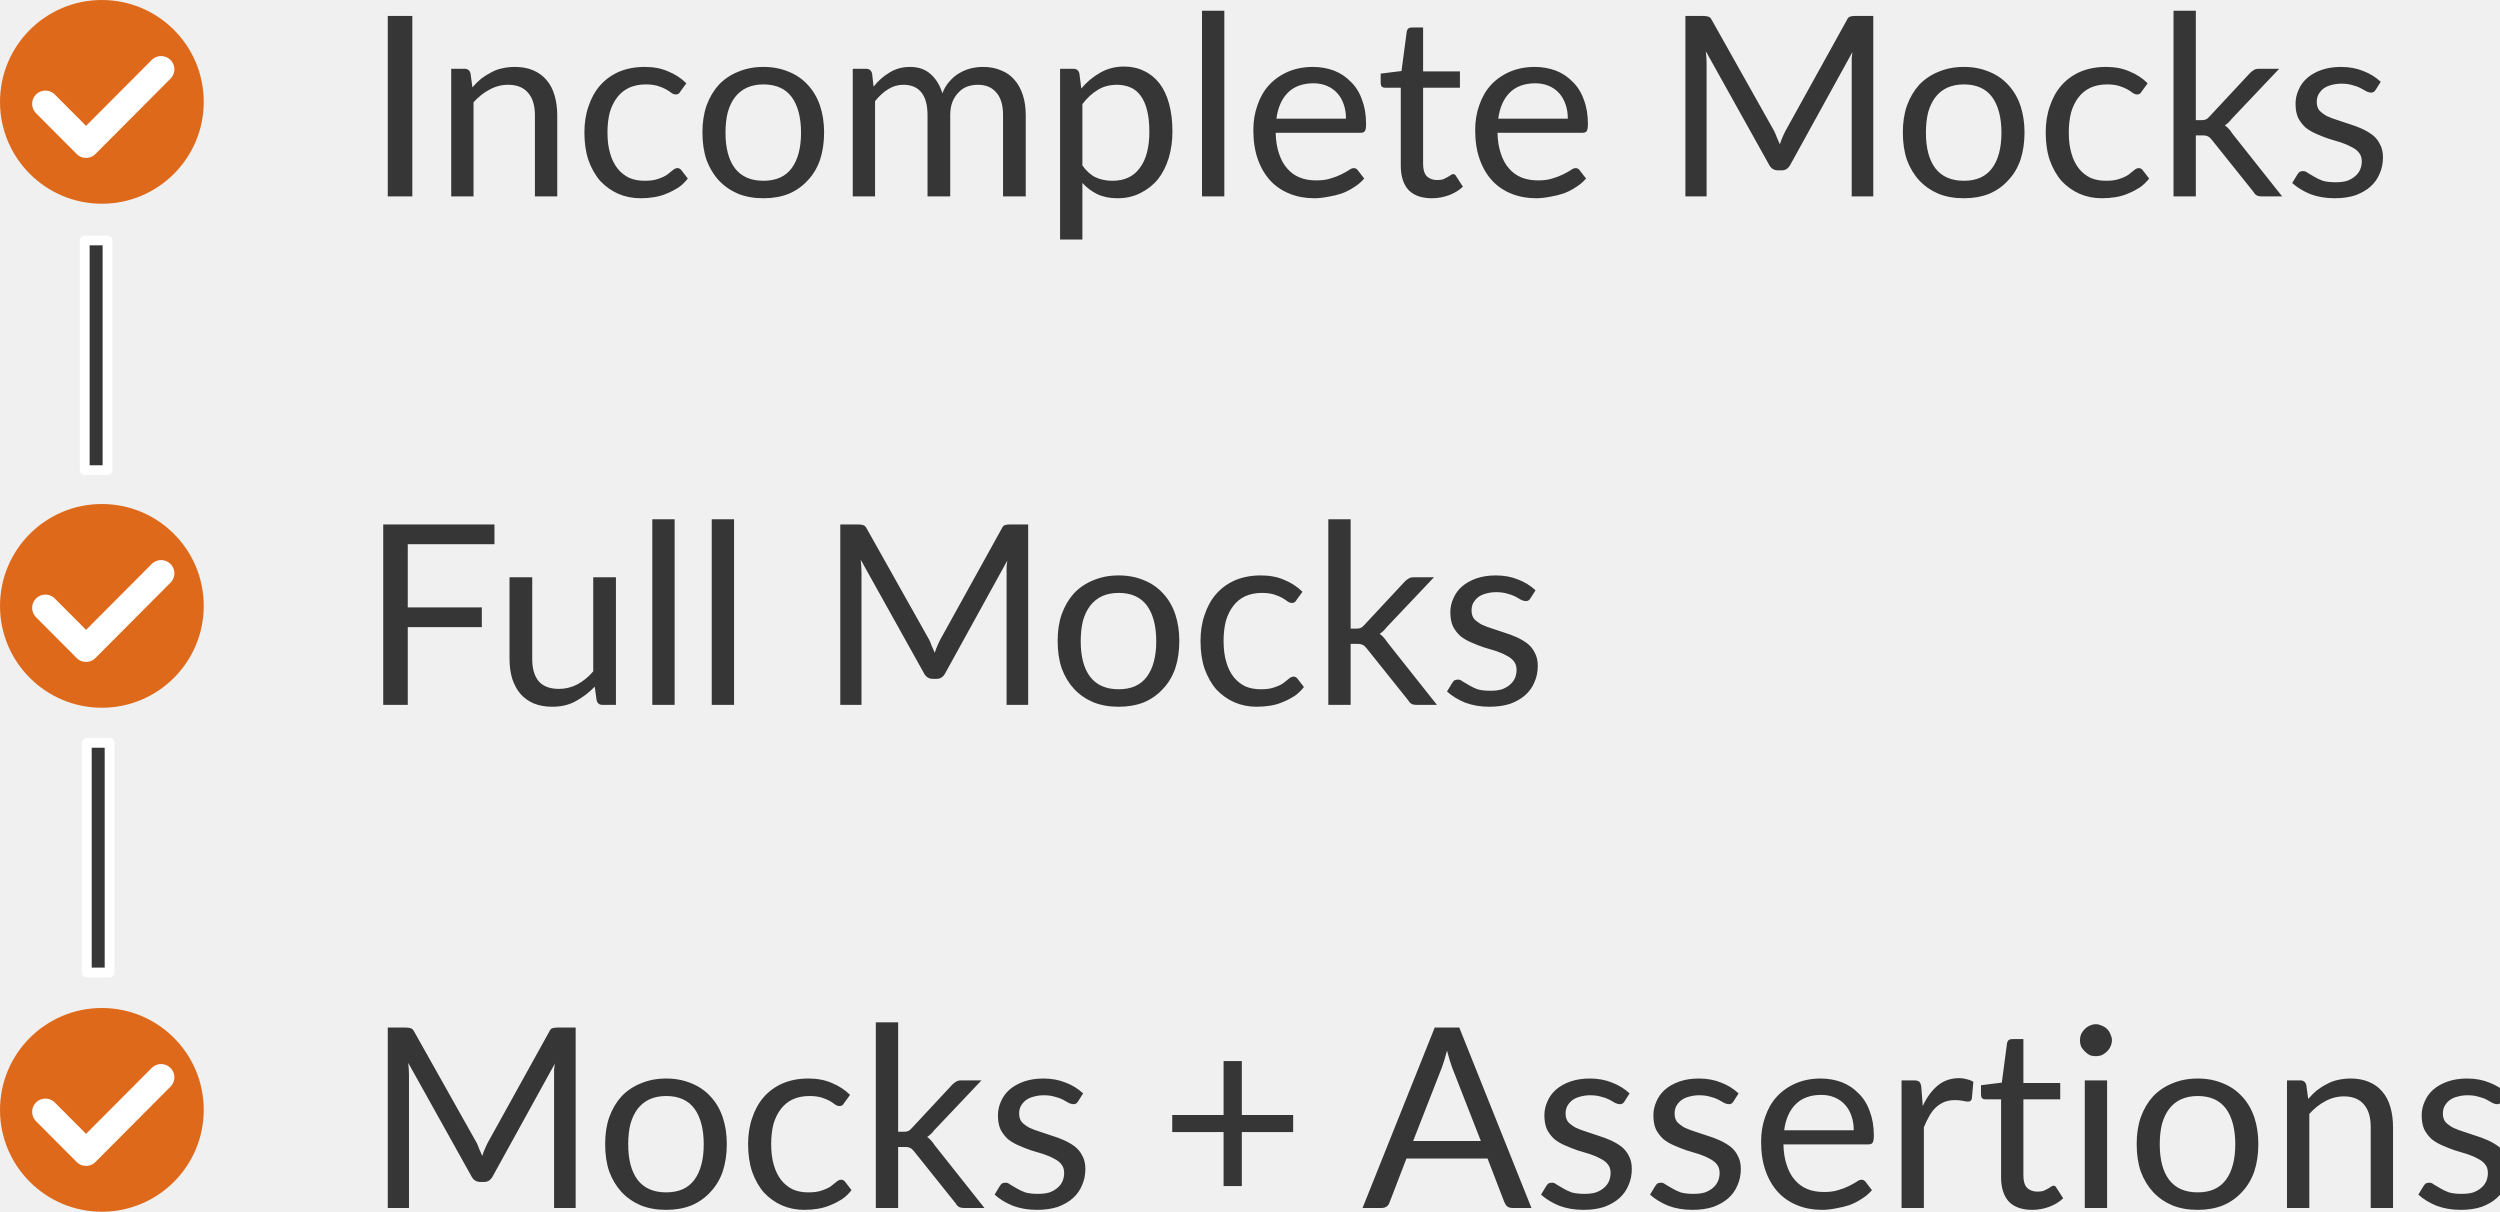
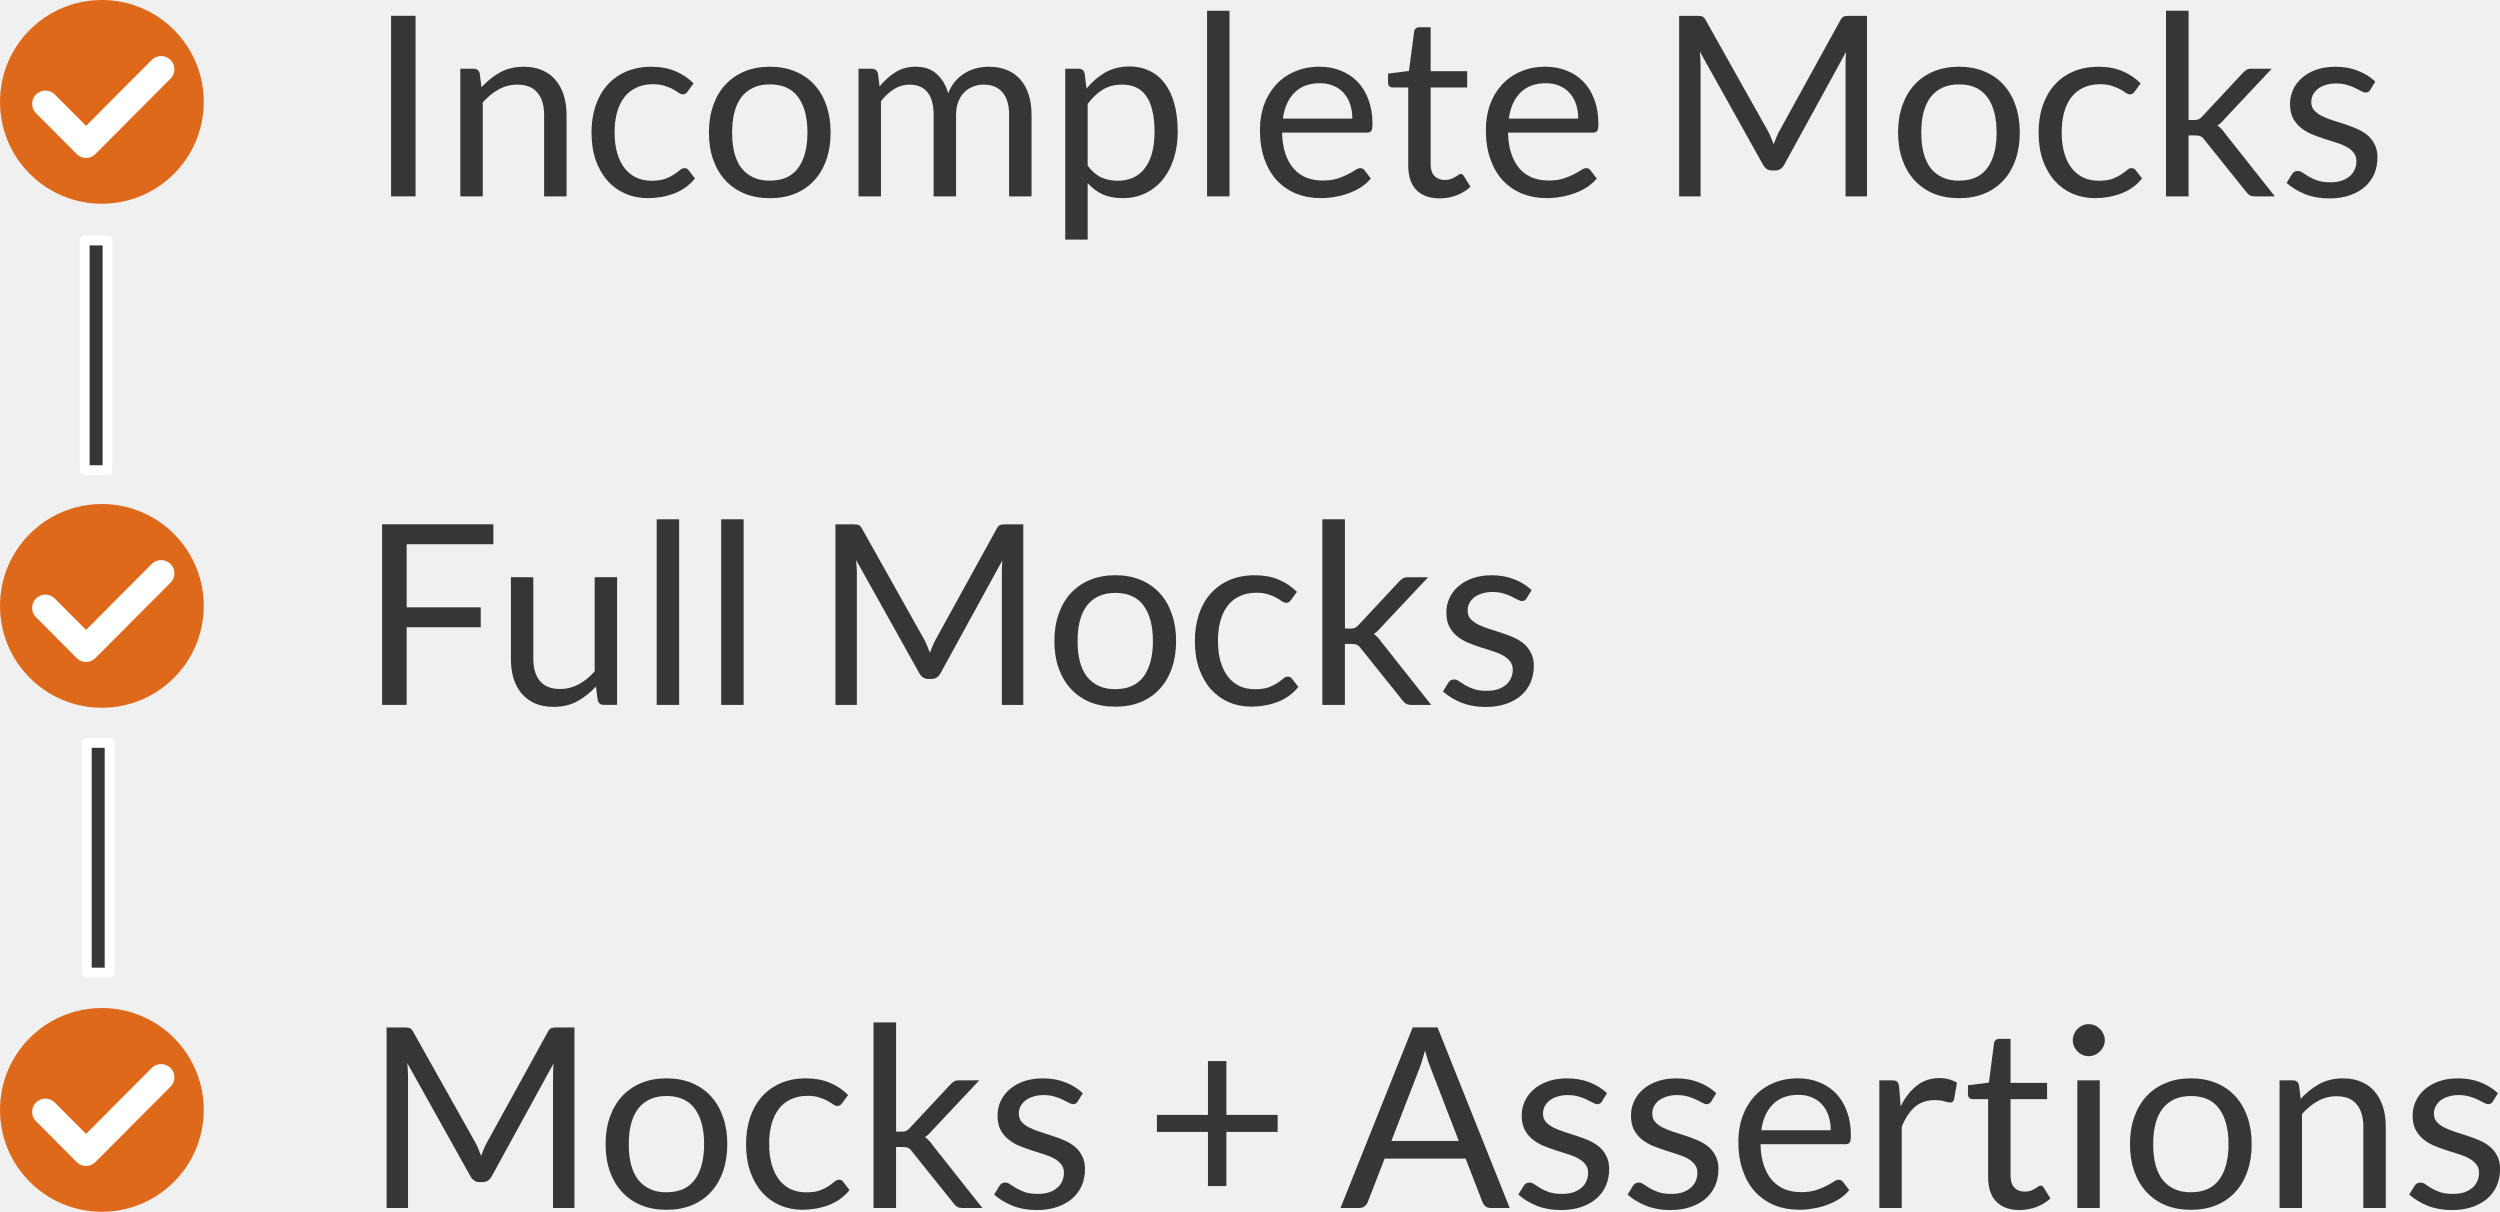
- <svg xmlns="http://www.w3.org/2000/svg" width="104.993mm" height="50.889mm" viewBox="0 0 104.993 50.889" version="1.1" id="svg8">
-   <defs id="defs2" />
-   <g id="layer1" transform="translate(-17.07771,-24.16998)">
-     <text xml:space="preserve" style="font-style:normal;font-weight:normal;font-size:10.583px;line-height:1.25;font-family:sans-serif;letter-spacing:0px;word-spacing:0px;fill:#000000;fill-opacity:1;stroke:none;stroke-width:0.265" x="32.393" y="32.417" id="text817">
-       <tspan id="tspan815" x="32.393" y="32.417" style="font-style:normal;font-variant:normal;font-weight:normal;font-stretch:normal;font-family:Lato;-inkscape-font-specification:Lato;fill:#363636;fill-opacity:1;stroke-width:0.265">Incomplete Mocks</tspan>
-     </text>
-     <text xml:space="preserve" style="font-style:normal;font-weight:normal;font-size:10.583px;line-height:1.25;font-family:sans-serif;letter-spacing:0px;word-spacing:0px;fill:#000000;fill-opacity:1;stroke:none;stroke-width:0.265" x="32.204" y="53.772" id="text824">
-       <tspan id="tspan822" x="32.204" y="53.772" style="font-style:normal;font-variant:normal;font-weight:normal;font-stretch:normal;font-family:Lato;-inkscape-font-specification:Lato;fill:#363636;fill-opacity:1;stroke-width:0.265">Full Mocks</tspan>
-     </text>
-     <text id="text828" y="74.901" x="32.393" style="font-style:normal;font-weight:normal;font-size:10.583px;line-height:1.25;font-family:sans-serif;letter-spacing:0px;word-spacing:0px;fill:#000000;fill-opacity:1;stroke:none;stroke-width:0.265" xml:space="preserve">
-       <tspan style="font-style:normal;font-variant:normal;font-weight:normal;font-stretch:normal;font-family:Lato;-inkscape-font-specification:Lato;fill:#363636;fill-opacity:1;stroke-width:0.265" y="74.901" x="32.393" id="tspan826">Mocks + Assertions</tspan>
-     </text>
-     <circle style="fill:#df691a;fill-opacity:1;stroke-width:0.207" id="path832" cx="21.356" cy="28.448" r="4.278" />
-     <path style="fill:#ff0000;fill-opacity:0;stroke:#ffffff;stroke-width:1.113;stroke-linecap:round;stroke-linejoin:round;stroke-miterlimit:4;stroke-dasharray:none;stroke-opacity:1" d="m 18.985,28.531 1.707,1.714 3.152,-3.164" id="path856" />
-     <rect style="fill:#363636;fill-opacity:1;stroke:#ffffff;stroke-width:0.411;stroke-linecap:round;stroke-linejoin:round;stroke-miterlimit:4;stroke-dasharray:none;stroke-opacity:1" id="rect858" width="0.956" height="9.645" x="20.637" y="34.269" />
-     <circle r="4.278" cy="49.615" cx="21.356" id="circle860" style="fill:#df691a;fill-opacity:1;stroke-width:0.207" />
-     <path id="path862" d="m 18.985,49.698 1.707,1.714 3.152,-3.164" style="fill:#ff0000;fill-opacity:0;stroke:#ffffff;stroke-width:1.113;stroke-linecap:round;stroke-linejoin:round;stroke-miterlimit:4;stroke-dasharray:none;stroke-opacity:1" />
-     <rect y="55.368" x="20.724" height="9.645" width="0.956" id="rect864" style="fill:#363636;fill-opacity:1;stroke:#ffffff;stroke-width:0.411;stroke-linecap:round;stroke-linejoin:round;stroke-miterlimit:4;stroke-dasharray:none;stroke-opacity:1" />
-     <circle style="fill:#df691a;fill-opacity:1;stroke-width:0.207" id="circle866" cx="21.356" cy="70.781" r="4.278" />
-     <path style="fill:#ff0000;fill-opacity:0;stroke:#ffffff;stroke-width:1.113;stroke-linecap:round;stroke-linejoin:round;stroke-miterlimit:4;stroke-dasharray:none;stroke-opacity:1" d="m 18.985,70.864 1.707,1.714 3.152,-3.164" id="path868" />
+ <svg xmlns="http://www.w3.org/2000/svg" width="104.99mm" height="50.889mm" version="1.1" viewBox="0 0 104.99 50.889">
+   <g transform="translate(-17.078 -24.17)">
+     <g fill="#363636" stroke-width=".265">
+       <g aria-label="Incomplete Mocks">
+         <path d="m34.53 32.417h-1.027v-7.583h1.027z" />
+         <path d="m36.41 32.417v-5.36h0.561q0.201 0 0.254 0.196l0.074 0.582q0.349-0.386 0.778-0.624 0.434-0.238 1-0.238 0.439 0 0.773 0.148 0.339 0.143 0.561 0.413 0.228 0.265 0.344 0.64t0.116 0.831v3.413h-0.942v-3.413q0-0.609-0.28-0.942-0.275-0.339-0.847-0.339-0.418 0-0.783 0.201-0.36 0.201-0.667 0.545v3.948z" />
+         <path d="m45.958 28.009q-0.042 0.058-0.085 0.09-0.042 0.032-0.122 0.032-0.079 0-0.175-0.064-0.09-0.069-0.233-0.148-0.143-0.079-0.349-0.143-0.201-0.069-0.497-0.069-0.392 0-0.693 0.143-0.302 0.138-0.508 0.402-0.201 0.265-0.307 0.64-0.101 0.376-0.101 0.841 0 0.487 0.111 0.868 0.111 0.376 0.312 0.635 0.201 0.254 0.487 0.392 0.291 0.132 0.651 0.132 0.344 0 0.566-0.079 0.222-0.085 0.37-0.185 0.148-0.101 0.243-0.18 0.095-0.085 0.191-0.085 0.122 0 0.18 0.09l0.265 0.344q-0.349 0.429-0.873 0.63-0.524 0.196-1.106 0.196-0.503 0-0.937-0.185-0.429-0.185-0.746-0.534-0.318-0.355-0.503-0.868-0.18-0.513-0.18-1.169 0-0.598 0.164-1.106 0.169-0.508 0.487-0.873 0.323-0.37 0.794-0.577 0.471-0.206 1.079-0.206 0.561 0 0.995 0.185 0.434 0.18 0.767 0.513z" />
+         <path d="m49.411 26.972q0.587 0 1.058 0.196 0.476 0.196 0.804 0.556 0.333 0.36 0.508 0.873 0.18 0.508 0.18 1.138 0 0.635-0.18 1.143-0.175 0.508-0.508 0.868-0.328 0.36-0.804 0.556-0.471 0.191-1.058 0.191t-1.064-0.191q-0.471-0.196-0.804-0.556t-0.513-0.868q-0.18-0.508-0.18-1.143 0-0.63 0.18-1.138 0.18-0.513 0.513-0.873t0.804-0.556q0.476-0.196 1.064-0.196zm0 4.784q0.794 0 1.185-0.529 0.392-0.534 0.392-1.487 0-0.958-0.392-1.492-0.392-0.534-1.185-0.534-0.402 0-0.699 0.138-0.296 0.138-0.497 0.397-0.196 0.259-0.296 0.64-0.095 0.376-0.095 0.852 0 0.476 0.095 0.852 0.101 0.376 0.296 0.635 0.201 0.254 0.497 0.392t0.699 0.138z" />
+         <path d="m53.133 32.417v-5.36h0.561q0.201 0 0.254 0.196l0.069 0.55q0.296-0.365 0.661-0.598 0.37-0.233 0.857-0.233 0.545 0 0.878 0.302 0.339 0.302 0.487 0.815 0.111-0.291 0.291-0.503 0.185-0.212 0.413-0.349 0.228-0.138 0.482-0.201 0.259-0.064 0.524-0.064 0.423 0 0.751 0.138 0.333 0.132 0.561 0.392 0.233 0.259 0.355 0.64 0.122 0.376 0.122 0.863v3.413h-0.942v-3.413q0-0.63-0.275-0.953-0.275-0.328-0.799-0.328-0.233 0-0.445 0.085-0.206 0.079-0.365 0.238-0.159 0.159-0.254 0.402-0.09 0.238-0.09 0.556v3.413h-0.942v-3.413q0-0.646-0.259-0.963t-0.757-0.318q-0.349 0-0.651 0.191-0.296 0.185-0.545 0.508v3.995z" />
+         <path d="m61.814 34.232v-7.176h0.561q0.201 0 0.254 0.196l0.079 0.635q0.344-0.418 0.783-0.672 0.445-0.254 1.021-0.254 0.46 0 0.836 0.18 0.376 0.175 0.64 0.524 0.265 0.344 0.407 0.857 0.143 0.513 0.143 1.18 0 0.593-0.159 1.106-0.159 0.508-0.455 0.884-0.296 0.37-0.73 0.587-0.429 0.212-0.968 0.212-0.497 0-0.852-0.164-0.349-0.164-0.619-0.466v2.371zm2.386-6.509q-0.46 0-0.81 0.212-0.344 0.212-0.635 0.598v2.593q0.259 0.349 0.566 0.492 0.312 0.143 0.693 0.143 0.746 0 1.148-0.534 0.402-0.534 0.402-1.524 0-0.524-0.095-0.9-0.09-0.376-0.265-0.614-0.175-0.243-0.429-0.355-0.254-0.111-0.577-0.111z" />
+         <path d="m68.712 24.622v7.795h-0.942v-7.795z" />
+         <path d="m72.494 26.972q0.482 0 0.889 0.164 0.407 0.159 0.704 0.466 0.296 0.302 0.46 0.751 0.169 0.445 0.169 1.016 0 0.222-0.048 0.296-0.048 0.074-0.18 0.074h-3.567q0.011 0.508 0.138 0.884 0.127 0.376 0.349 0.63 0.222 0.249 0.529 0.376 0.307 0.122 0.688 0.122 0.355 0 0.609-0.079 0.259-0.085 0.445-0.18 0.185-0.095 0.307-0.175 0.127-0.085 0.217-0.085 0.116 0 0.18 0.09l0.265 0.344q-0.175 0.212-0.418 0.37-0.243 0.153-0.524 0.254-0.275 0.101-0.572 0.148-0.296 0.053-0.587 0.053-0.556 0-1.027-0.185-0.466-0.191-0.81-0.55-0.339-0.365-0.529-0.9-0.191-0.534-0.191-1.228 0-0.561 0.169-1.048 0.175-0.487 0.497-0.841 0.323-0.36 0.788-0.561 0.466-0.206 1.048-0.206zm0.021 0.693q-0.683 0-1.074 0.397-0.392 0.392-0.487 1.09h2.916q0-0.328-0.09-0.598-0.09-0.275-0.265-0.471-0.175-0.201-0.429-0.307-0.249-0.111-0.572-0.111z" />
+         <path d="m77.536 32.501q-0.635 0-0.979-0.355-0.339-0.355-0.339-1.021v-3.281h-0.646q-0.085 0-0.143-0.048-0.058-0.053-0.058-0.159v-0.376l0.878-0.111 0.217-1.656q0.011-0.079 0.069-0.127 0.058-0.053 0.148-0.053h0.476v1.847h1.535v0.683h-1.535v3.217q0 0.339 0.164 0.503t0.423 0.164q0.148 0 0.254-0.037 0.111-0.042 0.191-0.09 0.079-0.048 0.132-0.085 0.058-0.042 0.101-0.042 0.074 0 0.132 0.09l0.275 0.45q-0.243 0.228-0.587 0.36-0.344 0.127-0.709 0.127z" />
+         <path d="m81.982 26.972q0.482 0 0.889 0.164 0.407 0.159 0.704 0.466 0.296 0.302 0.46 0.751 0.169 0.445 0.169 1.016 0 0.222-0.048 0.296-0.048 0.074-0.18 0.074h-3.567q0.011 0.508 0.138 0.884 0.127 0.376 0.349 0.63 0.222 0.249 0.529 0.376 0.307 0.122 0.688 0.122 0.355 0 0.609-0.079 0.259-0.085 0.445-0.18 0.185-0.095 0.307-0.175 0.127-0.085 0.217-0.085 0.116 0 0.18 0.09l0.265 0.344q-0.175 0.212-0.418 0.37-0.243 0.153-0.524 0.254-0.275 0.101-0.572 0.148-0.296 0.053-0.587 0.053-0.556 0-1.027-0.185-0.466-0.191-0.81-0.55-0.339-0.365-0.529-0.9-0.191-0.534-0.191-1.228 0-0.561 0.169-1.048 0.175-0.487 0.497-0.841 0.323-0.36 0.788-0.561 0.466-0.206 1.048-0.206zm0.021 0.693q-0.683 0-1.074 0.397-0.392 0.392-0.487 1.09h2.916q0-0.328-0.09-0.598-0.09-0.275-0.265-0.471-0.175-0.201-0.429-0.307-0.249-0.111-0.572-0.111z" />
+         <path d="m91.325 29.676q0.074 0.127 0.127 0.27 0.058 0.138 0.111 0.28 0.053-0.148 0.111-0.28 0.058-0.138 0.132-0.275l2.566-4.662q0.069-0.122 0.143-0.148 0.074-0.026 0.212-0.026h0.757v7.583h-0.9v-5.572q0-0.111 0.005-0.238 0.005-0.127 0.016-0.259l-2.598 4.741q-0.132 0.238-0.37 0.238h-0.148q-0.238 0-0.37-0.238l-2.656-4.757q0.016 0.138 0.021 0.27 0.011 0.132 0.011 0.243v5.572h-0.9v-7.583h0.757q0.138 0 0.212 0.026 0.074 0.026 0.143 0.148l2.619 4.667z" />
+         <path d="m99.351 26.972q0.587 0 1.058 0.196 0.476 0.196 0.804 0.556 0.333 0.36 0.508 0.873 0.18 0.508 0.18 1.138 0 0.635-0.18 1.143-0.175 0.508-0.508 0.868-0.328 0.36-0.804 0.556-0.471 0.191-1.058 0.191t-1.064-0.191q-0.471-0.196-0.804-0.556t-0.513-0.868q-0.18-0.508-0.18-1.143 0-0.63 0.18-1.138 0.18-0.513 0.513-0.873t0.804-0.556q0.476-0.196 1.064-0.196zm0 4.784q0.794 0 1.185-0.529 0.392-0.534 0.392-1.487 0-0.958-0.392-1.492-0.392-0.534-1.185-0.534-0.402 0-0.699 0.138-0.296 0.138-0.497 0.397-0.196 0.259-0.296 0.64-0.095 0.376-0.095 0.852 0 0.476 0.095 0.852 0.101 0.376 0.296 0.635 0.201 0.254 0.497 0.392t0.699 0.138z" />
+         <path d="m106.73 28.009q-0.042 0.058-0.085 0.09-0.042 0.032-0.122 0.032-0.079 0-0.175-0.064-0.09-0.069-0.233-0.148-0.143-0.079-0.349-0.143-0.201-0.069-0.497-0.069-0.392 0-0.693 0.143-0.302 0.138-0.508 0.402-0.201 0.265-0.307 0.64-0.101 0.376-0.101 0.841 0 0.487 0.111 0.868 0.111 0.376 0.312 0.635 0.201 0.254 0.487 0.392 0.291 0.132 0.651 0.132 0.344 0 0.566-0.079 0.222-0.085 0.37-0.185 0.148-0.101 0.243-0.18 0.095-0.085 0.191-0.085 0.122 0 0.18 0.09l0.265 0.344q-0.349 0.429-0.873 0.63-0.524 0.196-1.106 0.196-0.503 0-0.937-0.185-0.429-0.185-0.746-0.534-0.318-0.355-0.503-0.868-0.18-0.513-0.18-1.169 0-0.598 0.164-1.106 0.169-0.508 0.487-0.873 0.323-0.37 0.794-0.577 0.471-0.206 1.079-0.206 0.561 0 0.995 0.185 0.434 0.18 0.767 0.513z" />
+         <path d="m108.99 24.622v4.588h0.243q0.106 0 0.175-0.026 0.069-0.032 0.153-0.122l1.693-1.815q0.079-0.085 0.159-0.138 0.079-0.053 0.212-0.053h0.857l-1.974 2.101q-0.074 0.09-0.148 0.159-0.069 0.069-0.159 0.122 0.095 0.064 0.169 0.148 0.079 0.079 0.148 0.185l2.095 2.646h-0.847q-0.116 0-0.201-0.042-0.079-0.048-0.153-0.143l-1.762-2.196q-0.079-0.111-0.159-0.143-0.079-0.037-0.238-0.037h-0.265v2.561h-0.947v-7.795z" />
+         <path d="m116.62 27.94q-0.064 0.116-0.196 0.116-0.079 0-0.18-0.058-0.101-0.058-0.249-0.127-0.143-0.074-0.344-0.132-0.201-0.064-0.476-0.064-0.238 0-0.429 0.064-0.191 0.058-0.328 0.164-0.132 0.106-0.206 0.249-0.069 0.138-0.069 0.302 0 0.206 0.116 0.344 0.122 0.138 0.318 0.238t0.445 0.18q0.249 0.074 0.508 0.164 0.265 0.085 0.513 0.191 0.249 0.106 0.445 0.265 0.196 0.159 0.312 0.392 0.122 0.228 0.122 0.55 0 0.37-0.132 0.688-0.132 0.312-0.392 0.545-0.259 0.228-0.635 0.36-0.376 0.132-0.868 0.132-0.561 0-1.016-0.18-0.455-0.185-0.773-0.471l0.222-0.36q0.042-0.069 0.101-0.106 0.058-0.037 0.153-0.037 0.095 0 0.201 0.074 0.106 0.074 0.254 0.164 0.153 0.09 0.365 0.164 0.217 0.074 0.54 0.074 0.275 0 0.482-0.069 0.206-0.074 0.344-0.196 0.138-0.122 0.201-0.28 0.069-0.159 0.069-0.339 0-0.222-0.122-0.365-0.116-0.148-0.312-0.249-0.196-0.106-0.45-0.18-0.249-0.079-0.513-0.164-0.259-0.085-0.513-0.191-0.249-0.111-0.445-0.275-0.196-0.164-0.317-0.402-0.116-0.243-0.116-0.587 0-0.307 0.127-0.587 0.127-0.286 0.37-0.497 0.243-0.217 0.598-0.344 0.355-0.127 0.81-0.127 0.529 0 0.947 0.169 0.423 0.164 0.73 0.455z" />
+       </g>
+       <g aria-label="Full Mocks">
+         <path d="m37.797 46.189v0.836h-3.641v2.651h3.111v0.836h-3.111v3.26h-1.032v-7.583z" />
+         <path d="m39.475 48.412v3.418q0 0.609 0.28 0.942 0.28 0.333 0.847 0.333 0.413 0 0.778-0.196t0.672-0.545v-3.953h0.942v5.36h-0.561q-0.201 0-0.254-0.196l-0.074-0.577q-0.349 0.386-0.783 0.624-0.434 0.233-0.995 0.233-0.439 0-0.778-0.143-0.333-0.148-0.561-0.413-0.228-0.265-0.344-0.64-0.111-0.376-0.111-0.831v-3.418z" />
+         <path d="m45.599 45.978v7.795h-0.942v-7.795z" />
+         <path d="m48.307 45.978v7.795h-0.942v-7.795z" />
+         <path d="m55.892 51.031q0.074 0.127 0.127 0.27 0.058 0.138 0.111 0.28 0.053-0.148 0.111-0.28 0.058-0.138 0.132-0.275l2.567-4.662q0.069-0.122 0.143-0.148 0.074-0.026 0.212-0.026h0.757v7.583h-0.9v-5.572q0-0.111 0.005-0.238t0.016-0.259l-2.598 4.741q-0.132 0.238-0.37 0.238h-0.148q-0.238 0-0.37-0.238l-2.656-4.757q0.016 0.138 0.021 0.27 0.011 0.132 0.011 0.243v5.572h-0.9v-7.583h0.757q0.138 0 0.212 0.026 0.074 0.026 0.143 0.148l2.619 4.667z" />
+         <path d="m63.919 48.327q0.587 0 1.058 0.196 0.476 0.196 0.804 0.556 0.333 0.36 0.508 0.873 0.18 0.508 0.18 1.138 0 0.635-0.18 1.143-0.175 0.508-0.508 0.868-0.328 0.36-0.804 0.556-0.471 0.191-1.058 0.191t-1.064-0.191q-0.471-0.196-0.804-0.556t-0.513-0.868q-0.18-0.508-0.18-1.143 0-0.63 0.18-1.138 0.18-0.513 0.513-0.873t0.804-0.556q0.476-0.196 1.064-0.196zm0 4.784q0.794 0 1.185-0.529 0.392-0.534 0.392-1.487 0-0.958-0.392-1.492-0.392-0.534-1.185-0.534-0.402 0-0.699 0.138t-0.497 0.397q-0.196 0.259-0.296 0.64-0.095 0.376-0.095 0.852 0 0.476 0.095 0.852 0.101 0.376 0.296 0.635 0.201 0.254 0.497 0.392 0.296 0.138 0.699 0.138z" />
+         <path d="m71.297 49.364q-0.042 0.058-0.085 0.09-0.042 0.032-0.122 0.032-0.079 0-0.175-0.064-0.09-0.069-0.233-0.148-0.143-0.079-0.349-0.143-0.201-0.069-0.497-0.069-0.392 0-0.693 0.143-0.302 0.138-0.508 0.402-0.201 0.265-0.307 0.64-0.101 0.376-0.101 0.841 0 0.487 0.111 0.868 0.111 0.376 0.312 0.635 0.201 0.254 0.487 0.392 0.291 0.132 0.651 0.132 0.344 0 0.566-0.079 0.222-0.085 0.37-0.185 0.148-0.101 0.243-0.18 0.095-0.085 0.191-0.085 0.122 0 0.18 0.09l0.265 0.344q-0.349 0.429-0.873 0.63-0.524 0.196-1.106 0.196-0.503 0-0.937-0.185-0.429-0.185-0.746-0.534-0.318-0.355-0.503-0.868-0.18-0.513-0.18-1.169 0-0.598 0.164-1.106 0.169-0.508 0.487-0.873 0.323-0.37 0.794-0.577 0.471-0.206 1.079-0.206 0.561 0 0.995 0.185 0.434 0.18 0.767 0.513z" />
+         <path d="m73.56 45.978v4.588h0.243q0.106 0 0.175-0.026 0.069-0.032 0.153-0.122l1.693-1.815q0.079-0.085 0.159-0.138 0.079-0.053 0.212-0.053h0.857l-1.974 2.101q-0.074 0.09-0.148 0.159-0.069 0.069-0.159 0.122 0.095 0.064 0.169 0.148 0.079 0.079 0.148 0.185l2.095 2.646h-0.847q-0.116 0-0.201-0.042-0.079-0.048-0.153-0.143l-1.762-2.196q-0.079-0.111-0.159-0.143-0.079-0.037-0.238-0.037h-0.265v2.561h-0.947v-7.795z" />
+         <path d="m81.19 49.296q-0.064 0.116-0.196 0.116-0.079 0-0.18-0.058-0.101-0.058-0.249-0.127-0.143-0.074-0.344-0.132-0.201-0.064-0.476-0.064-0.238 0-0.429 0.064-0.191 0.058-0.328 0.164-0.132 0.106-0.206 0.249-0.069 0.138-0.069 0.302 0 0.206 0.116 0.344 0.122 0.138 0.318 0.238 0.196 0.101 0.445 0.18 0.249 0.074 0.508 0.164 0.265 0.085 0.513 0.191 0.249 0.106 0.445 0.265 0.196 0.159 0.312 0.392 0.122 0.228 0.122 0.55 0 0.37-0.132 0.688-0.132 0.312-0.392 0.545-0.259 0.228-0.635 0.36-0.376 0.132-0.868 0.132-0.561 0-1.016-0.18-0.455-0.185-0.773-0.471l0.222-0.36q0.042-0.069 0.101-0.106 0.058-0.037 0.153-0.037 0.095 0 0.201 0.074 0.106 0.074 0.254 0.164 0.153 0.09 0.365 0.164 0.217 0.074 0.54 0.074 0.275 0 0.482-0.069 0.206-0.074 0.344-0.196 0.138-0.122 0.201-0.28 0.069-0.159 0.069-0.339 0-0.222-0.122-0.365-0.116-0.148-0.312-0.249-0.196-0.106-0.45-0.18-0.249-0.079-0.513-0.164-0.259-0.085-0.513-0.191-0.249-0.111-0.445-0.275-0.196-0.164-0.318-0.402-0.116-0.243-0.116-0.587 0-0.307 0.127-0.587 0.127-0.286 0.37-0.497 0.243-0.217 0.598-0.344 0.355-0.127 0.81-0.127 0.529 0 0.947 0.169 0.423 0.164 0.73 0.455z" />
+       </g>
+       <g aria-label="Mocks + Assertions">
+         <path d="m37.044 72.16q0.074 0.127 0.127 0.27 0.058 0.138 0.111 0.28 0.053-0.148 0.111-0.28 0.058-0.138 0.132-0.275l2.566-4.662q0.069-0.122 0.143-0.148 0.074-0.026 0.212-0.026h0.757v7.583h-0.9v-5.572q0-0.111 0.005-0.238 0.005-0.127 0.016-0.259l-2.598 4.741q-0.132 0.238-0.37 0.238h-0.148q-0.238 0-0.37-0.238l-2.656-4.757q0.016 0.138 0.021 0.27 0.011 0.132 0.011 0.243v5.572h-0.9v-7.583h0.757q0.138 0 0.212 0.026 0.074 0.026 0.143 0.148l2.619 4.667z" />
+         <path d="m45.071 69.456q0.587 0 1.058 0.196 0.476 0.196 0.804 0.556 0.333 0.36 0.508 0.873 0.18 0.508 0.18 1.138 0 0.635-0.18 1.143-0.175 0.508-0.508 0.868-0.328 0.36-0.804 0.556-0.471 0.191-1.058 0.191t-1.064-0.191q-0.471-0.196-0.804-0.556-0.333-0.36-0.513-0.868-0.18-0.508-0.18-1.143 0-0.63 0.18-1.138 0.18-0.513 0.513-0.873 0.333-0.36 0.804-0.556 0.476-0.196 1.064-0.196zm0 4.784q0.794 0 1.185-0.529 0.392-0.534 0.392-1.487 0-0.958-0.392-1.492-0.392-0.534-1.185-0.534-0.402 0-0.699 0.138-0.296 0.138-0.497 0.397-0.196 0.259-0.296 0.64-0.095 0.376-0.095 0.852 0 0.476 0.095 0.852 0.101 0.376 0.296 0.635 0.201 0.254 0.497 0.392 0.296 0.138 0.699 0.138z" />
+         <path d="m52.449 70.493q-0.042 0.058-0.085 0.09-0.042 0.032-0.122 0.032-0.079 0-0.175-0.064-0.09-0.069-0.233-0.148-0.143-0.079-0.349-0.143-0.201-0.069-0.497-0.069-0.392 0-0.693 0.143-0.302 0.138-0.508 0.402-0.201 0.265-0.307 0.64-0.101 0.376-0.101 0.841 0 0.487 0.111 0.868 0.111 0.376 0.312 0.635 0.201 0.254 0.487 0.392 0.291 0.132 0.651 0.132 0.344 0 0.566-0.079 0.222-0.085 0.37-0.185 0.148-0.101 0.243-0.18 0.095-0.085 0.191-0.085 0.122 0 0.18 0.09l0.265 0.344q-0.349 0.429-0.873 0.63-0.524 0.196-1.106 0.196-0.503 0-0.937-0.185-0.429-0.185-0.746-0.534-0.318-0.355-0.503-0.868-0.18-0.513-0.18-1.169 0-0.598 0.164-1.106 0.169-0.508 0.487-0.873 0.323-0.37 0.794-0.577t1.079-0.206q0.561 0 0.995 0.185 0.434 0.18 0.767 0.513z" />
+         <path d="m54.711 67.106v4.588h0.243q0.106 0 0.175-0.026 0.069-0.032 0.153-0.122l1.693-1.815q0.079-0.085 0.159-0.138 0.079-0.053 0.212-0.053h0.857l-1.974 2.101q-0.074 0.09-0.148 0.159-0.069 0.069-0.159 0.122 0.095 0.064 0.169 0.148 0.079 0.079 0.148 0.185l2.095 2.646h-0.847q-0.116 0-0.201-0.042-0.079-0.048-0.153-0.143l-1.762-2.196q-0.079-0.111-0.159-0.143-0.079-0.037-0.238-0.037h-0.265v2.561h-0.947v-7.795z" />
+         <path d="m62.341 70.424q-0.064 0.116-0.196 0.116-0.079 0-0.18-0.058-0.101-0.058-0.249-0.127-0.143-0.074-0.344-0.132-0.201-0.064-0.476-0.064-0.238 0-0.429 0.064-0.191 0.058-0.328 0.164-0.132 0.106-0.206 0.249-0.069 0.138-0.069 0.302 0 0.206 0.116 0.344 0.122 0.138 0.318 0.238t0.445 0.18q0.249 0.074 0.508 0.164 0.265 0.085 0.513 0.191 0.249 0.106 0.445 0.265 0.196 0.159 0.312 0.392 0.122 0.228 0.122 0.55 0 0.37-0.132 0.688-0.132 0.312-0.392 0.545-0.259 0.228-0.635 0.36-0.376 0.132-0.868 0.132-0.561 0-1.016-0.18-0.455-0.185-0.773-0.471l0.222-0.36q0.042-0.069 0.101-0.106 0.058-0.037 0.153-0.037 0.095 0 0.201 0.074 0.106 0.074 0.254 0.164 0.153 0.09 0.365 0.164 0.217 0.074 0.54 0.074 0.275 0 0.482-0.069 0.206-0.074 0.344-0.196 0.138-0.122 0.201-0.28 0.069-0.159 0.069-0.339 0-0.222-0.122-0.365-0.116-0.148-0.312-0.249-0.196-0.106-0.45-0.18-0.249-0.079-0.513-0.164-0.259-0.085-0.513-0.191-0.249-0.111-0.445-0.275t-0.318-0.402q-0.116-0.243-0.116-0.587 0-0.307 0.127-0.587 0.127-0.286 0.37-0.497 0.243-0.217 0.598-0.344 0.355-0.127 0.81-0.127 0.529 0 0.947 0.169 0.423 0.164 0.73 0.455z" />
+         <path d="m68.58 68.731v2.26h2.154v0.714h-2.154v2.275h-0.773v-2.275h-2.143v-0.714h2.143v-2.26z" />
+         <path d="m80.48 74.901h-0.794q-0.138 0-0.222-0.069-0.085-0.069-0.127-0.175l-0.709-1.831h-3.402l-0.709 1.831q-0.037 0.095-0.127 0.169-0.09 0.074-0.222 0.074h-0.794l3.032-7.583h1.042zm-4.969-2.815h2.831l-1.191-3.085q-0.116-0.286-0.228-0.714-0.058 0.217-0.116 0.402-0.053 0.18-0.106 0.318z" />
+         <path d="m84.355 70.424q-0.064 0.116-0.196 0.116-0.079 0-0.18-0.058-0.101-0.058-0.249-0.127-0.143-0.074-0.344-0.132-0.201-0.064-0.476-0.064-0.238 0-0.429 0.064-0.191 0.058-0.328 0.164-0.132 0.106-0.206 0.249-0.069 0.138-0.069 0.302 0 0.206 0.116 0.344 0.122 0.138 0.318 0.238t0.445 0.18q0.249 0.074 0.508 0.164 0.265 0.085 0.513 0.191 0.249 0.106 0.445 0.265 0.196 0.159 0.312 0.392 0.122 0.228 0.122 0.55 0 0.37-0.132 0.688-0.132 0.312-0.392 0.545-0.259 0.228-0.635 0.36-0.376 0.132-0.868 0.132-0.561 0-1.016-0.18-0.455-0.185-0.773-0.471l0.222-0.36q0.042-0.069 0.101-0.106 0.058-0.037 0.153-0.037 0.095 0 0.201 0.074t0.254 0.164q0.153 0.09 0.365 0.164 0.217 0.074 0.54 0.074 0.275 0 0.482-0.069 0.206-0.074 0.344-0.196 0.138-0.122 0.201-0.28 0.069-0.159 0.069-0.339 0-0.222-0.122-0.365-0.116-0.148-0.312-0.249-0.196-0.106-0.45-0.18-0.249-0.079-0.513-0.164-0.259-0.085-0.513-0.191-0.249-0.111-0.445-0.275-0.196-0.164-0.318-0.402-0.116-0.243-0.116-0.587 0-0.307 0.127-0.587 0.127-0.286 0.37-0.497 0.243-0.217 0.598-0.344 0.355-0.127 0.81-0.127 0.529 0 0.947 0.169 0.423 0.164 0.73 0.455z" />
+         <path d="m88.944 70.424q-0.064 0.116-0.196 0.116-0.079 0-0.18-0.058-0.101-0.058-0.249-0.127-0.143-0.074-0.344-0.132-0.201-0.064-0.476-0.064-0.238 0-0.429 0.064-0.191 0.058-0.328 0.164-0.132 0.106-0.206 0.249-0.069 0.138-0.069 0.302 0 0.206 0.116 0.344 0.122 0.138 0.318 0.238t0.445 0.18q0.249 0.074 0.508 0.164 0.265 0.085 0.513 0.191 0.249 0.106 0.445 0.265 0.196 0.159 0.312 0.392 0.122 0.228 0.122 0.55 0 0.37-0.132 0.688-0.132 0.312-0.392 0.545-0.259 0.228-0.635 0.36-0.376 0.132-0.868 0.132-0.561 0-1.016-0.18-0.455-0.185-0.773-0.471l0.222-0.36q0.042-0.069 0.101-0.106 0.058-0.037 0.153-0.037 0.095 0 0.201 0.074t0.254 0.164q0.153 0.09 0.365 0.164 0.217 0.074 0.54 0.074 0.275 0 0.482-0.069 0.206-0.074 0.344-0.196 0.138-0.122 0.201-0.28 0.069-0.159 0.069-0.339 0-0.222-0.122-0.365-0.116-0.148-0.312-0.249-0.196-0.106-0.45-0.18-0.249-0.079-0.513-0.164-0.259-0.085-0.513-0.191-0.249-0.111-0.445-0.275t-0.318-0.402q-0.116-0.243-0.116-0.587 0-0.307 0.127-0.587 0.127-0.286 0.37-0.497 0.243-0.217 0.598-0.344 0.355-0.127 0.81-0.127 0.529 0 0.947 0.169 0.423 0.164 0.73 0.455z" />
+         <path d="m92.586 69.456q0.482 0 0.889 0.164 0.407 0.159 0.704 0.466 0.296 0.302 0.46 0.751 0.169 0.445 0.169 1.016 0 0.222-0.048 0.296-0.048 0.074-0.18 0.074h-3.567q0.011 0.508 0.138 0.884 0.127 0.376 0.349 0.63 0.222 0.249 0.529 0.376 0.307 0.122 0.688 0.122 0.355 0 0.609-0.079 0.259-0.085 0.445-0.18 0.185-0.095 0.307-0.175 0.127-0.085 0.217-0.085 0.116 0 0.18 0.09l0.265 0.344q-0.175 0.212-0.418 0.37-0.243 0.153-0.524 0.254-0.275 0.101-0.572 0.148-0.296 0.053-0.587 0.053-0.556 0-1.027-0.185-0.466-0.191-0.81-0.55-0.339-0.365-0.529-0.9-0.191-0.534-0.191-1.228 0-0.561 0.169-1.048 0.175-0.487 0.497-0.841 0.323-0.36 0.788-0.561 0.466-0.206 1.048-0.206zm0.021 0.693q-0.683 0-1.074 0.397-0.392 0.392-0.487 1.09h2.916q0-0.328-0.09-0.598-0.09-0.275-0.265-0.471-0.175-0.201-0.429-0.307-0.249-0.111-0.572-0.111z" />
+         <path d="m96.003 74.901v-5.36h0.54q0.153 0 0.212 0.058 0.058 0.058 0.079 0.201l0.064 0.836q0.275-0.561 0.677-0.873 0.407-0.318 0.953-0.318 0.222 0 0.402 0.053 0.18 0.048 0.333 0.138l-0.122 0.704q-0.037 0.132-0.164 0.132-0.074 0-0.228-0.048-0.153-0.053-0.429-0.053-0.492 0-0.826 0.286-0.328 0.286-0.55 0.831v3.413z" />
+         <path d="m101.89 74.986q-0.635 0-0.979-0.355-0.339-0.355-0.339-1.021v-3.281h-0.646q-0.085 0-0.143-0.048-0.058-0.053-0.058-0.159v-0.376l0.878-0.111 0.217-1.656q0.011-0.079 0.069-0.127 0.058-0.053 0.148-0.053h0.476v1.847h1.535v0.683h-1.535v3.217q0 0.339 0.164 0.503 0.164 0.164 0.423 0.164 0.148 0 0.254-0.037 0.111-0.042 0.191-0.09 0.079-0.048 0.132-0.085 0.058-0.042 0.101-0.042 0.074 0 0.132 0.09l0.275 0.45q-0.243 0.228-0.587 0.36-0.344 0.127-0.709 0.127z" />
+         <path d="m105.26 69.541v5.36h-0.942v-5.36zm0.212-1.683q0 0.138-0.058 0.259-0.053 0.116-0.148 0.212-0.09 0.09-0.212 0.143-0.122 0.053-0.259 0.053t-0.259-0.053q-0.116-0.053-0.212-0.143-0.09-0.095-0.143-0.212-0.053-0.122-0.053-0.259t0.053-0.259q0.053-0.127 0.143-0.217 0.095-0.095 0.212-0.148 0.122-0.053 0.259-0.053t0.259 0.053 0.212 0.148q0.095 0.09 0.148 0.217 0.058 0.122 0.058 0.259z" />
+         <path d="m109.09 69.456q0.587 0 1.058 0.196 0.476 0.196 0.804 0.556 0.333 0.36 0.508 0.873 0.18 0.508 0.18 1.138 0 0.635-0.18 1.143-0.175 0.508-0.508 0.868-0.328 0.36-0.804 0.556-0.471 0.191-1.058 0.191-0.587 0-1.064-0.191-0.471-0.196-0.804-0.556-0.333-0.36-0.513-0.868-0.18-0.508-0.18-1.143 0-0.63 0.18-1.138 0.18-0.513 0.513-0.873 0.333-0.36 0.804-0.556 0.476-0.196 1.064-0.196zm0 4.784q0.794 0 1.185-0.529 0.392-0.534 0.392-1.487 0-0.958-0.392-1.492-0.392-0.534-1.185-0.534-0.402 0-0.699 0.138-0.296 0.138-0.497 0.397-0.196 0.259-0.296 0.64-0.095 0.376-0.095 0.852 0 0.476 0.095 0.852 0.101 0.376 0.296 0.635 0.201 0.254 0.497 0.392t0.699 0.138z" />
+         <path d="m112.81 74.901v-5.36h0.561q0.201 0 0.254 0.196l0.074 0.582q0.349-0.386 0.778-0.624 0.434-0.238 1-0.238 0.439 0 0.773 0.148 0.339 0.143 0.561 0.413 0.228 0.265 0.344 0.64 0.116 0.376 0.116 0.831v3.413h-0.942v-3.413q0-0.609-0.28-0.942-0.275-0.339-0.847-0.339-0.418 0-0.783 0.201-0.36 0.201-0.667 0.545v3.948z" />
+         <path d="m121.77 70.424q-0.064 0.116-0.196 0.116-0.079 0-0.18-0.058-0.101-0.058-0.249-0.127-0.143-0.074-0.344-0.132-0.201-0.064-0.476-0.064-0.238 0-0.429 0.064-0.191 0.058-0.328 0.164-0.132 0.106-0.206 0.249-0.069 0.138-0.069 0.302 0 0.206 0.116 0.344 0.122 0.138 0.318 0.238t0.445 0.18q0.249 0.074 0.508 0.164 0.265 0.085 0.513 0.191 0.249 0.106 0.445 0.265 0.196 0.159 0.312 0.392 0.122 0.228 0.122 0.55 0 0.37-0.132 0.688-0.132 0.312-0.392 0.545-0.259 0.228-0.635 0.36-0.376 0.132-0.868 0.132-0.561 0-1.016-0.18-0.455-0.185-0.773-0.471l0.222-0.36q0.042-0.069 0.101-0.106 0.058-0.037 0.153-0.037 0.095 0 0.201 0.074 0.106 0.074 0.254 0.164 0.153 0.09 0.365 0.164 0.217 0.074 0.54 0.074 0.275 0 0.482-0.069 0.206-0.074 0.344-0.196 0.138-0.122 0.201-0.28 0.069-0.159 0.069-0.339 0-0.222-0.122-0.365-0.116-0.148-0.312-0.249-0.196-0.106-0.45-0.18-0.249-0.079-0.513-0.164-0.259-0.085-0.513-0.191-0.249-0.111-0.445-0.275t-0.318-0.402q-0.116-0.243-0.116-0.587 0-0.307 0.127-0.587 0.127-0.286 0.37-0.497 0.243-0.217 0.598-0.344 0.355-0.127 0.81-0.127 0.529 0 0.947 0.169 0.423 0.164 0.73 0.455z" />
+       </g>
+     </g>
+     <circle cx="21.356" cy="28.448" r="4.278" fill="#df691a" stroke-width=".207" />
+     <path d="m18.985 28.531 1.707 1.714 3.152-3.164" fill-opacity="0" stroke="#fff" stroke-linecap="round" stroke-linejoin="round" stroke-width="1.113" />
+     <rect x="20.637" y="34.269" width=".956" height="9.645" fill="#363636" stroke="#fff" stroke-linecap="round" stroke-linejoin="round" stroke-width=".411" />
+     <circle cx="21.356" cy="49.615" r="4.278" fill="#df691a" stroke-width=".207" />
+     <path d="m18.985 49.698 1.707 1.714 3.152-3.164" fill-opacity="0" stroke="#fff" stroke-linecap="round" stroke-linejoin="round" stroke-width="1.113" />
+     <rect x="20.724" y="55.368" width=".956" height="9.645" fill="#363636" stroke="#fff" stroke-linecap="round" stroke-linejoin="round" stroke-width=".411" />
+     <circle cx="21.356" cy="70.781" r="4.278" fill="#df691a" stroke-width=".207" />
+     <path d="m18.985 70.864 1.707 1.714 3.152-3.164" fill-opacity="0" stroke="#fff" stroke-linecap="round" stroke-linejoin="round" stroke-width="1.113" />
  </g>
</svg>
